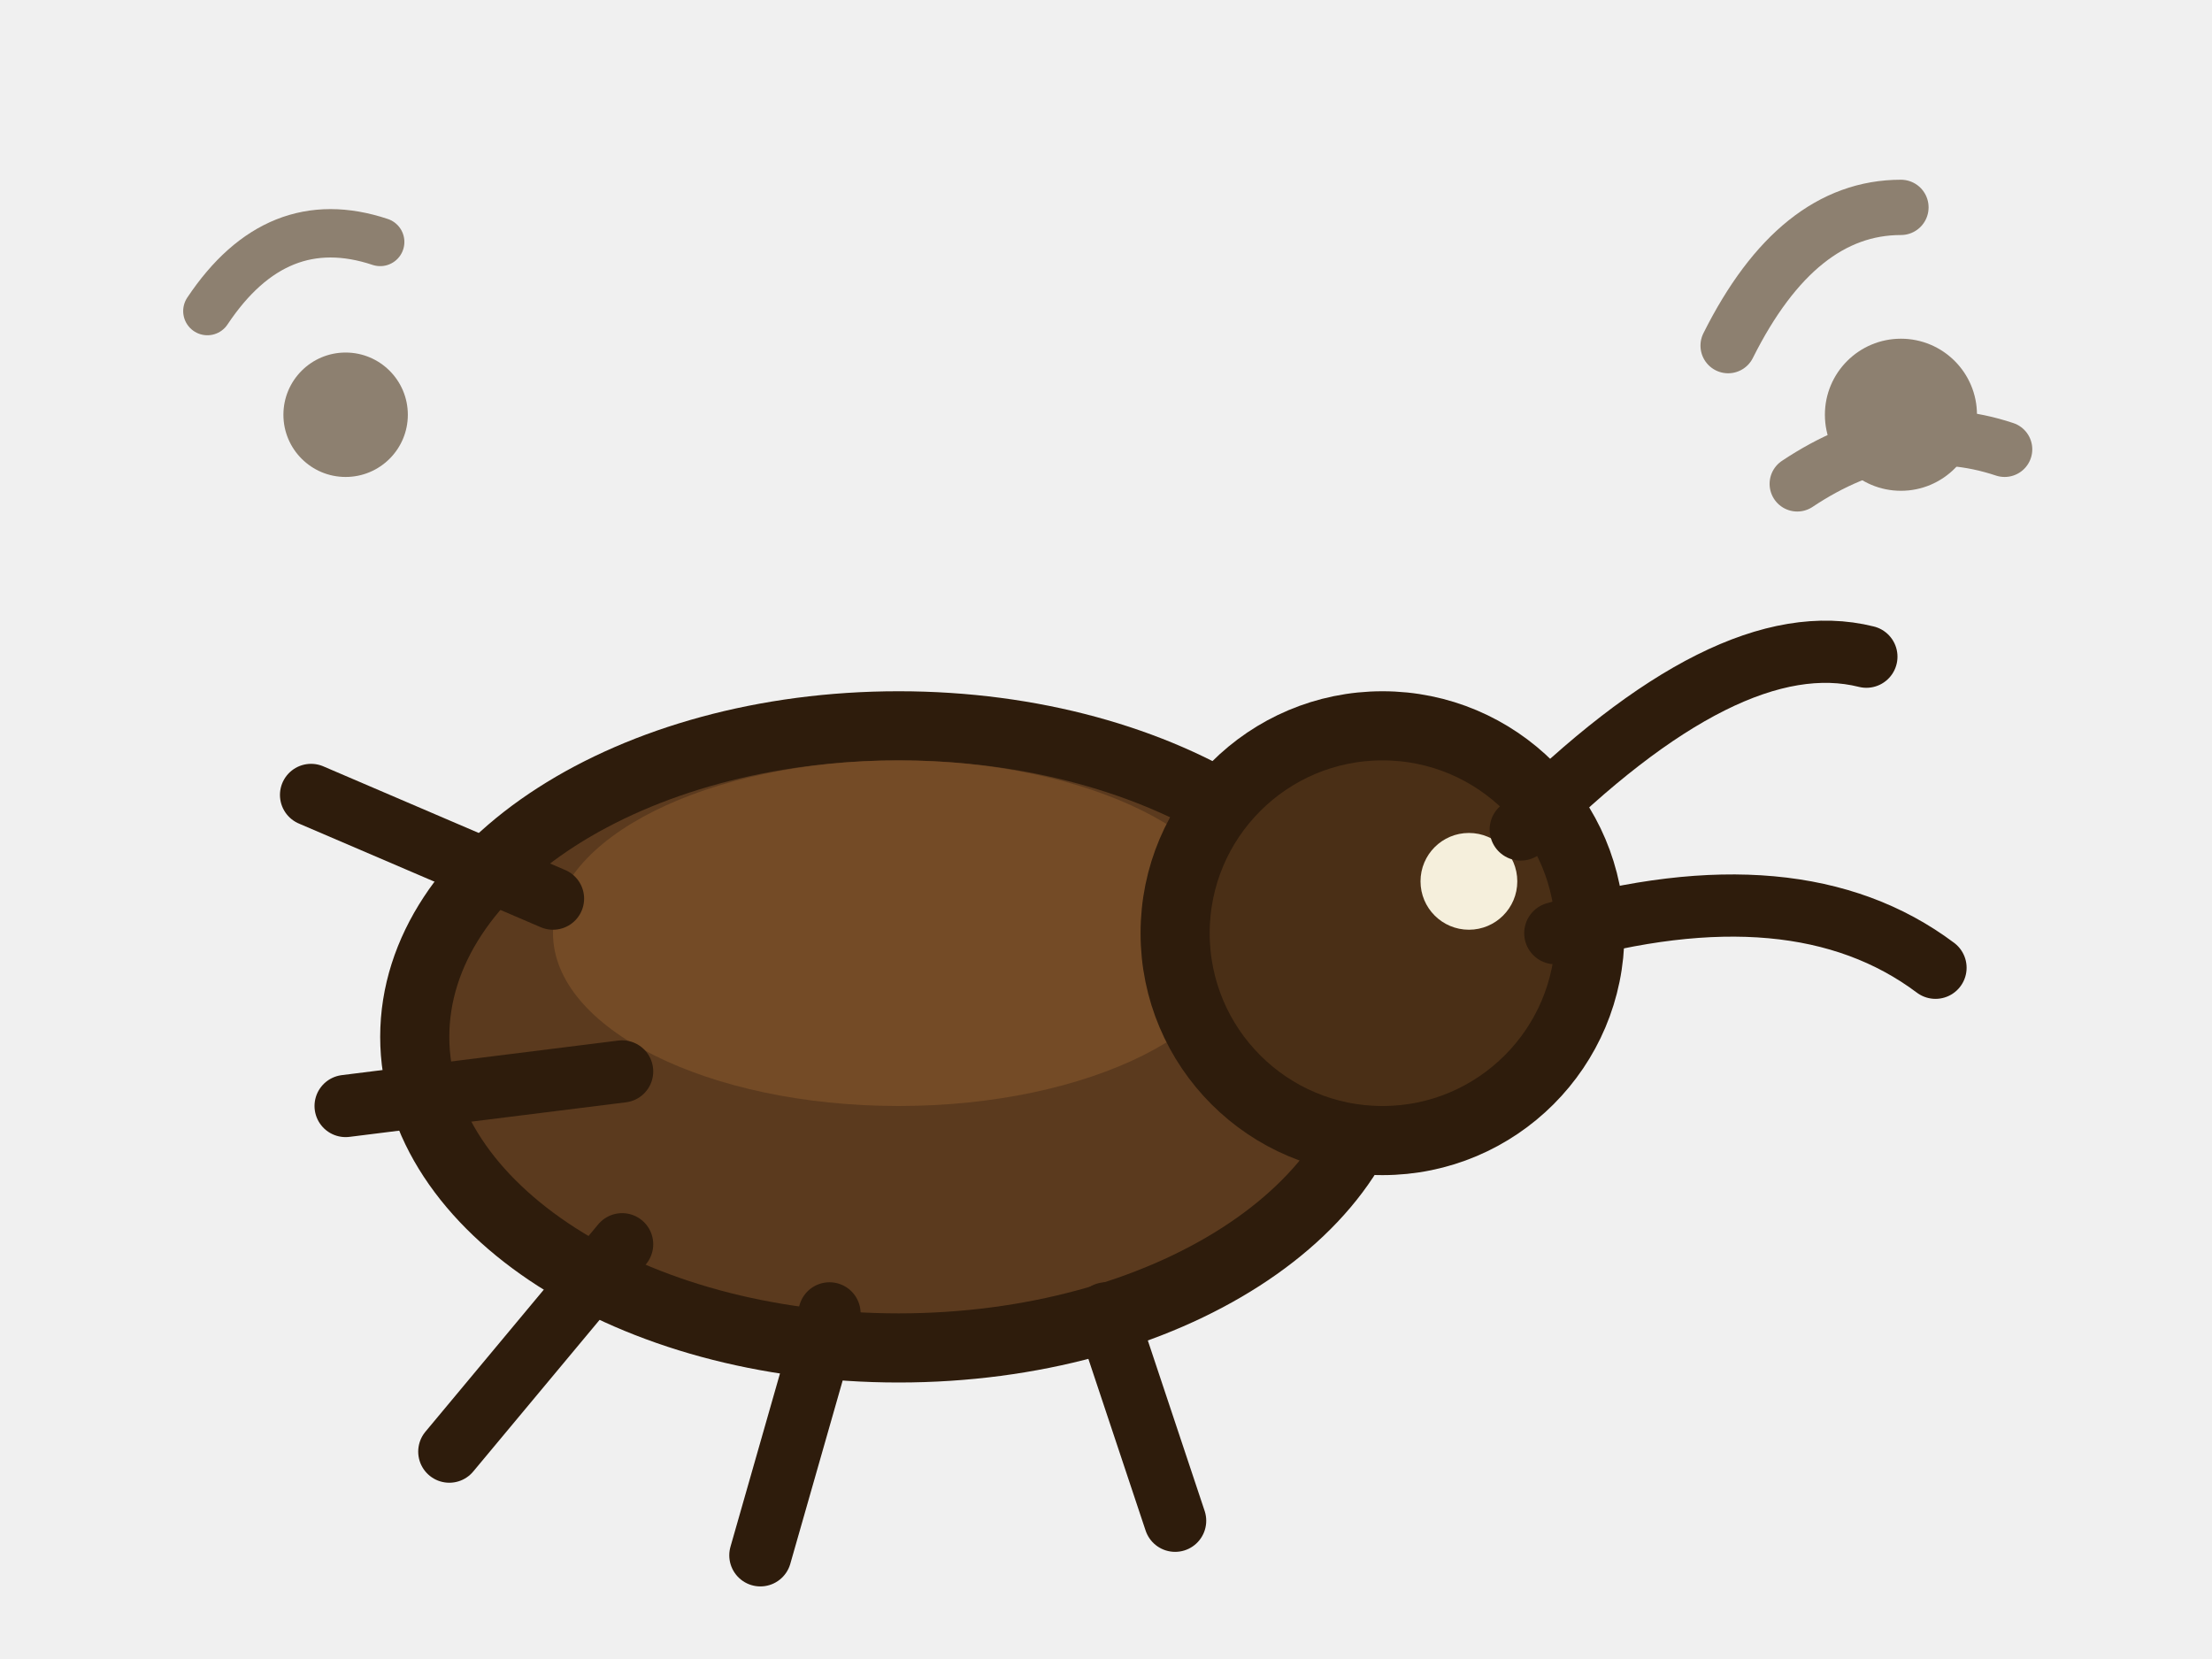
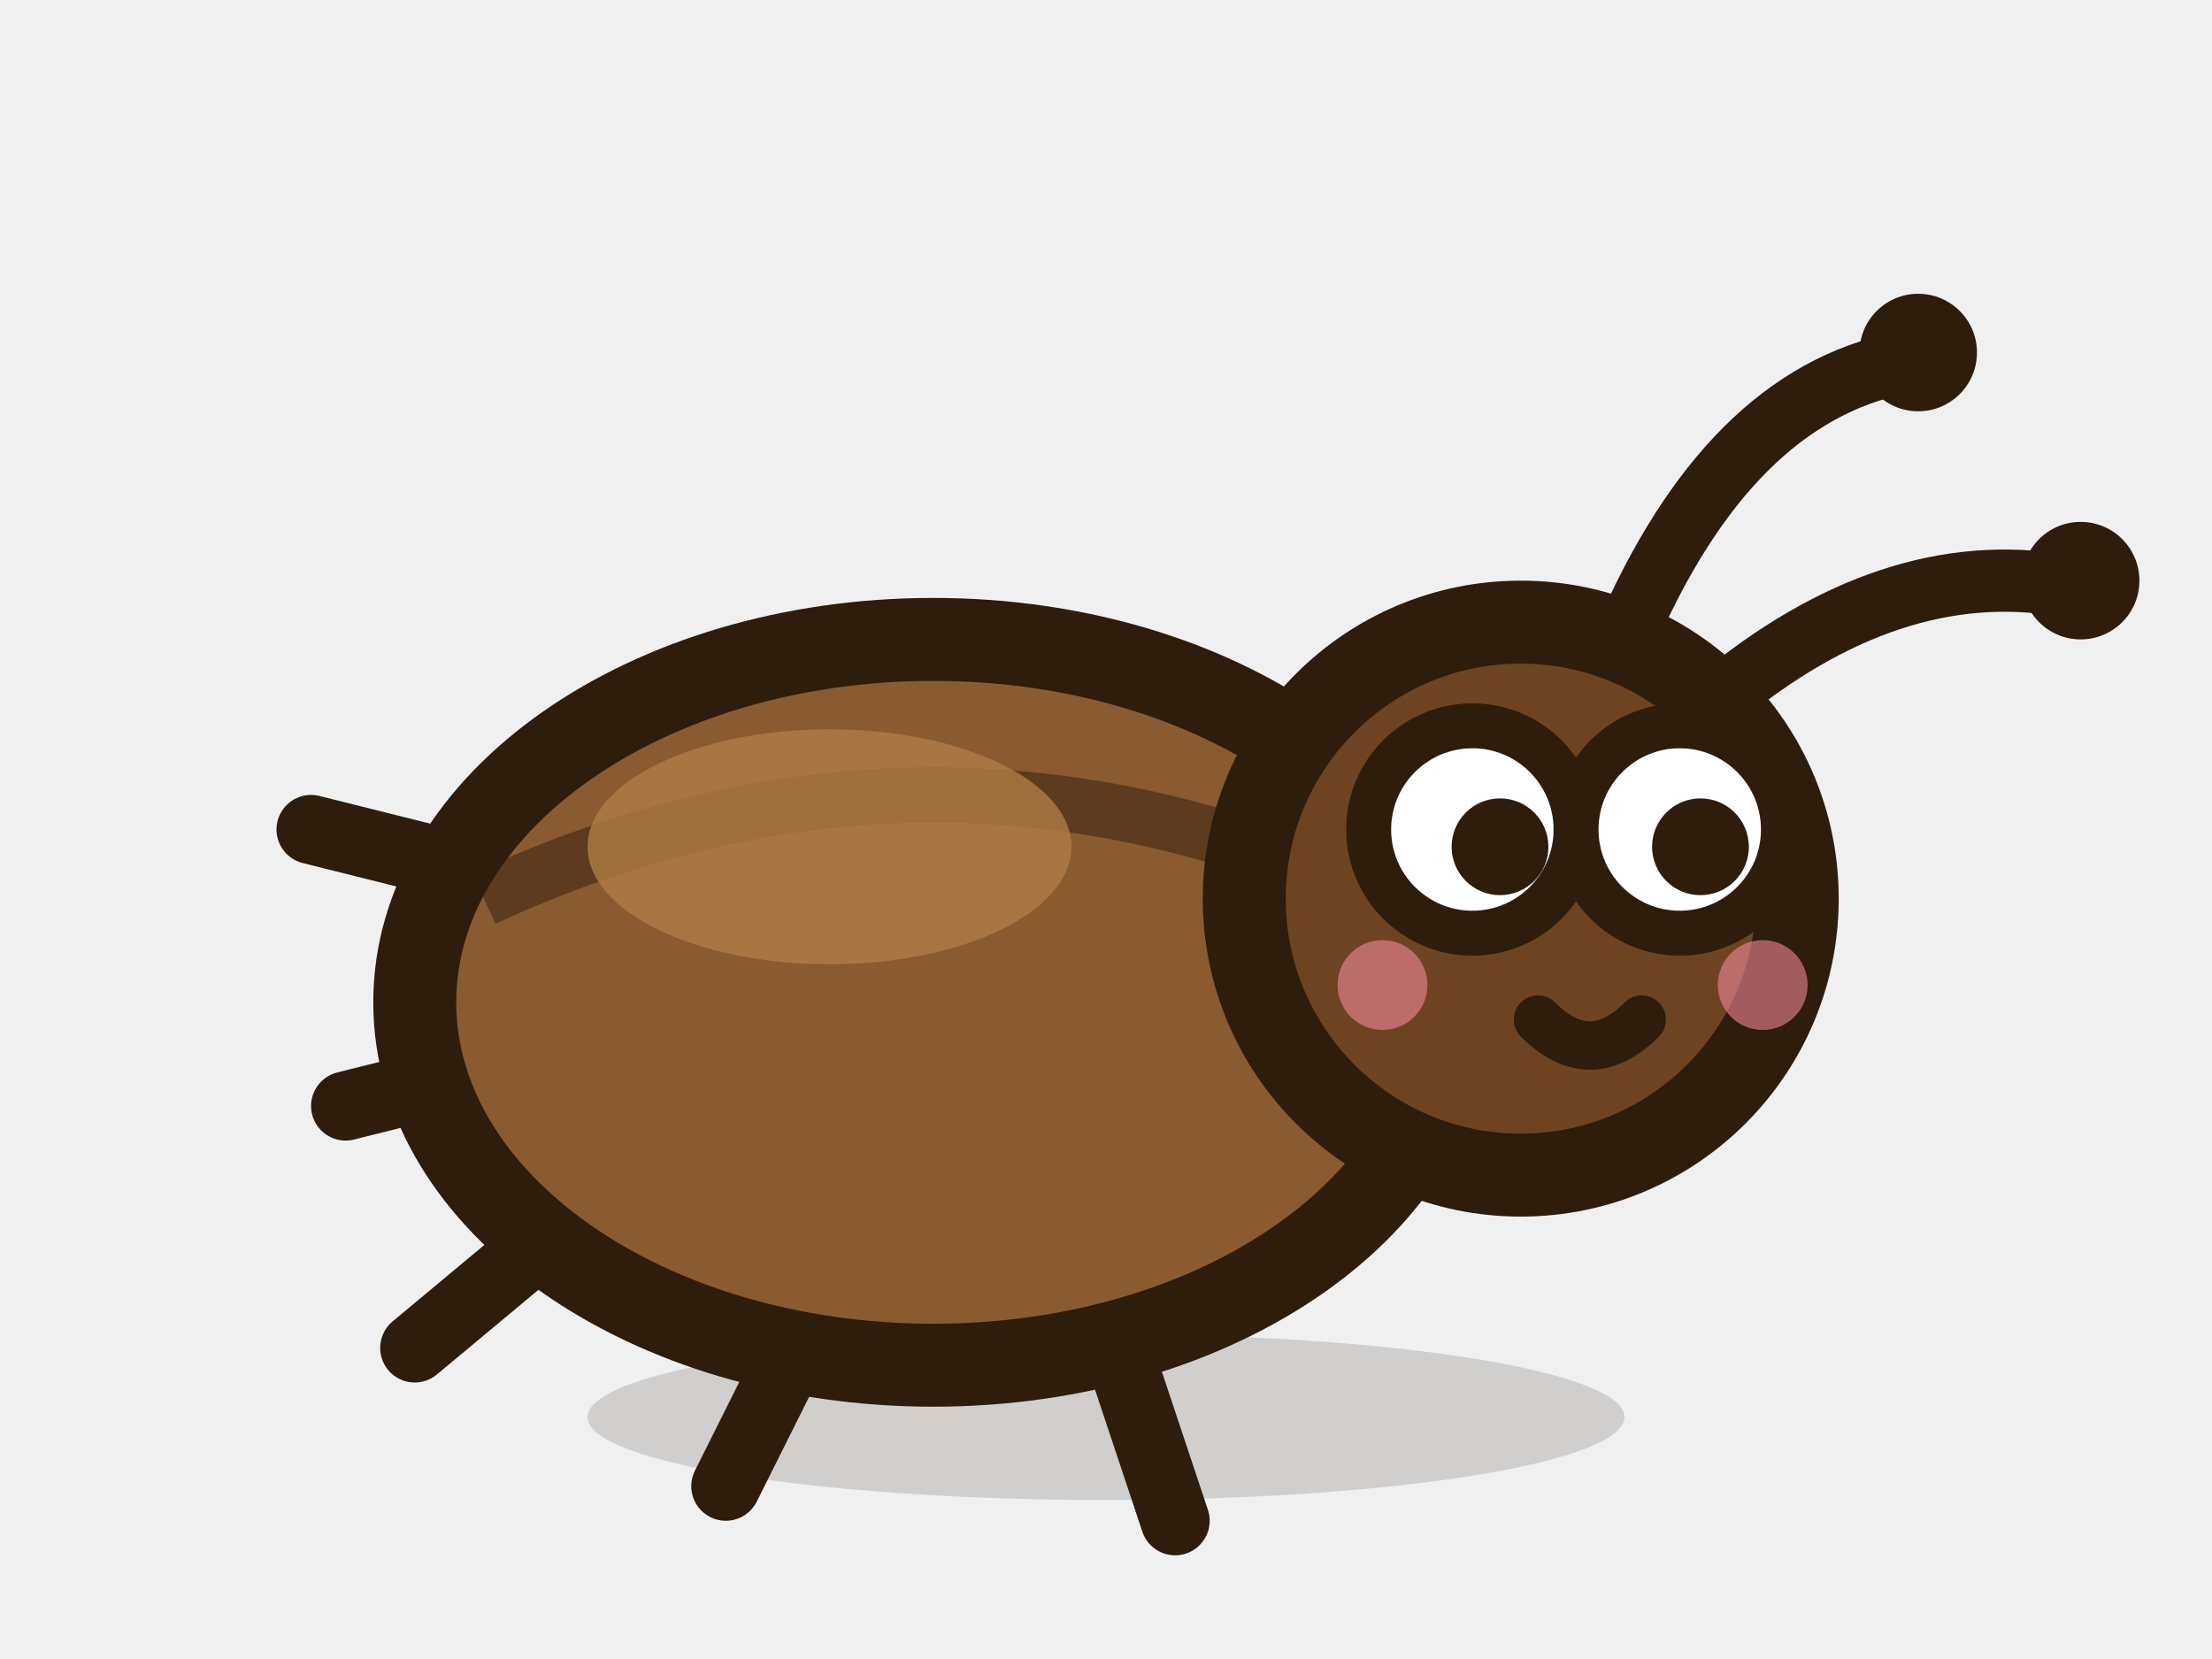
<svg xmlns="http://www.w3.org/2000/svg" width="64" height="48" viewBox="0 0 64 48">
-   <ellipse cx="26" cy="30" rx="14" ry="9" fill="#5b3a1e" stroke="#2e1c0c" stroke-width="2" />
-   <ellipse cx="26" cy="27" rx="10" ry="5" fill="#7a4f28" opacity="0.8" />
-   <circle cx="40" cy="27" r="6" fill="#4a2f16" stroke="#2e1c0c" stroke-width="2" />
-   <circle cx="42.5" cy="25.5" r="1.4" fill="#f5efdc" />
-   <path d="M 44 24 q 6 -6 10 -5 M 45 27 q 7 -2 11 1" fill="none" stroke="#2e1c0c" stroke-width="1.8" stroke-linecap="round" />
-   <path d="M 18 36 l -5 6 M 24 38 l -2 7 M 32 38 l 2 6" fill="none" stroke="#2e1c0c" stroke-width="1.8" stroke-linecap="round" />
-   <path d="M 16 26 l -7 -3 M 18 31 l -8 1" fill="none" stroke="#2e1c0c" stroke-width="1.8" stroke-linecap="round" />
-   <path d="M 50 10 q 2 -4 5 -4 M 52 14 q 3 -2 6 -1" fill="none" stroke="#8d8070" stroke-width="1.6" stroke-linecap="round" />
-   <circle cx="55" cy="12" r="2.2" fill="#8d8070" />
-   <circle cx="10" cy="12" r="1.8" fill="#8d8070" />
-   <path d="M 6 9 q 2 -3 5 -2" fill="none" stroke="#8d8070" stroke-width="1.4" stroke-linecap="round" />
+   <ellipse cx="32" cy="41" rx="15" ry="2.4" fill="#241608" opacity="0.15" />
+   <path d="M 18 34 l -6 5 M 24 37 l -3 6 M 32 38 l 2 6 M 17 26 l -8 -2 M 18 30 l -8 2" fill="none" stroke="#2e1c0c" stroke-width="2" stroke-linecap="round" />
+   <ellipse cx="27" cy="29" rx="15" ry="10.5" fill="#8a5a30" stroke="#2e1c0c" stroke-width="2.4" />
+   <path d="M 14 26 Q 27 20 40 26" fill="none" stroke="#2e1c0c" stroke-width="1.6" opacity="0.5" />
+   <ellipse cx="24" cy="24.5" rx="7" ry="3.4" fill="#b07c46" opacity="0.8" />
+   <circle cx="44" cy="26" r="8" fill="#6e4322" stroke="#2e1c0c" stroke-width="2.4" />
+   <circle cx="42.6" cy="24" r="3" fill="#ffffff" stroke="#2e1c0c" stroke-width="1.3" />
+   <circle cx="43.4" cy="24.5" r="1.4" fill="#2e1c0c" />
+   <circle cx="48.6" cy="24" r="3" fill="#ffffff" stroke="#2e1c0c" stroke-width="1.3" />
+   <circle cx="49.2" cy="24.5" r="1.4" fill="#2e1c0c" />
+   <path d="M 44.5 29.5 Q 46 31 47.5 29.5" fill="none" stroke="#2e1c0c" stroke-width="1.4" stroke-linecap="round" />
+   <circle cx="40" cy="28.5" r="1.3" fill="#f0879a" opacity="0.6" />
+   <circle cx="51" cy="28.5" r="1.3" fill="#f0879a" opacity="0.6" />
+   <path d="M 47 18.5 q 3 -7 8 -8 M 50 20 q 5 -4 10 -3" fill="none" stroke="#2e1c0c" stroke-width="1.8" stroke-linecap="round" />
+   <circle cx="55.5" cy="10.2" r="1.7" fill="#2e1c0c" />
+   <circle cx="60.2" cy="16.8" r="1.7" fill="#2e1c0c" />
</svg>
